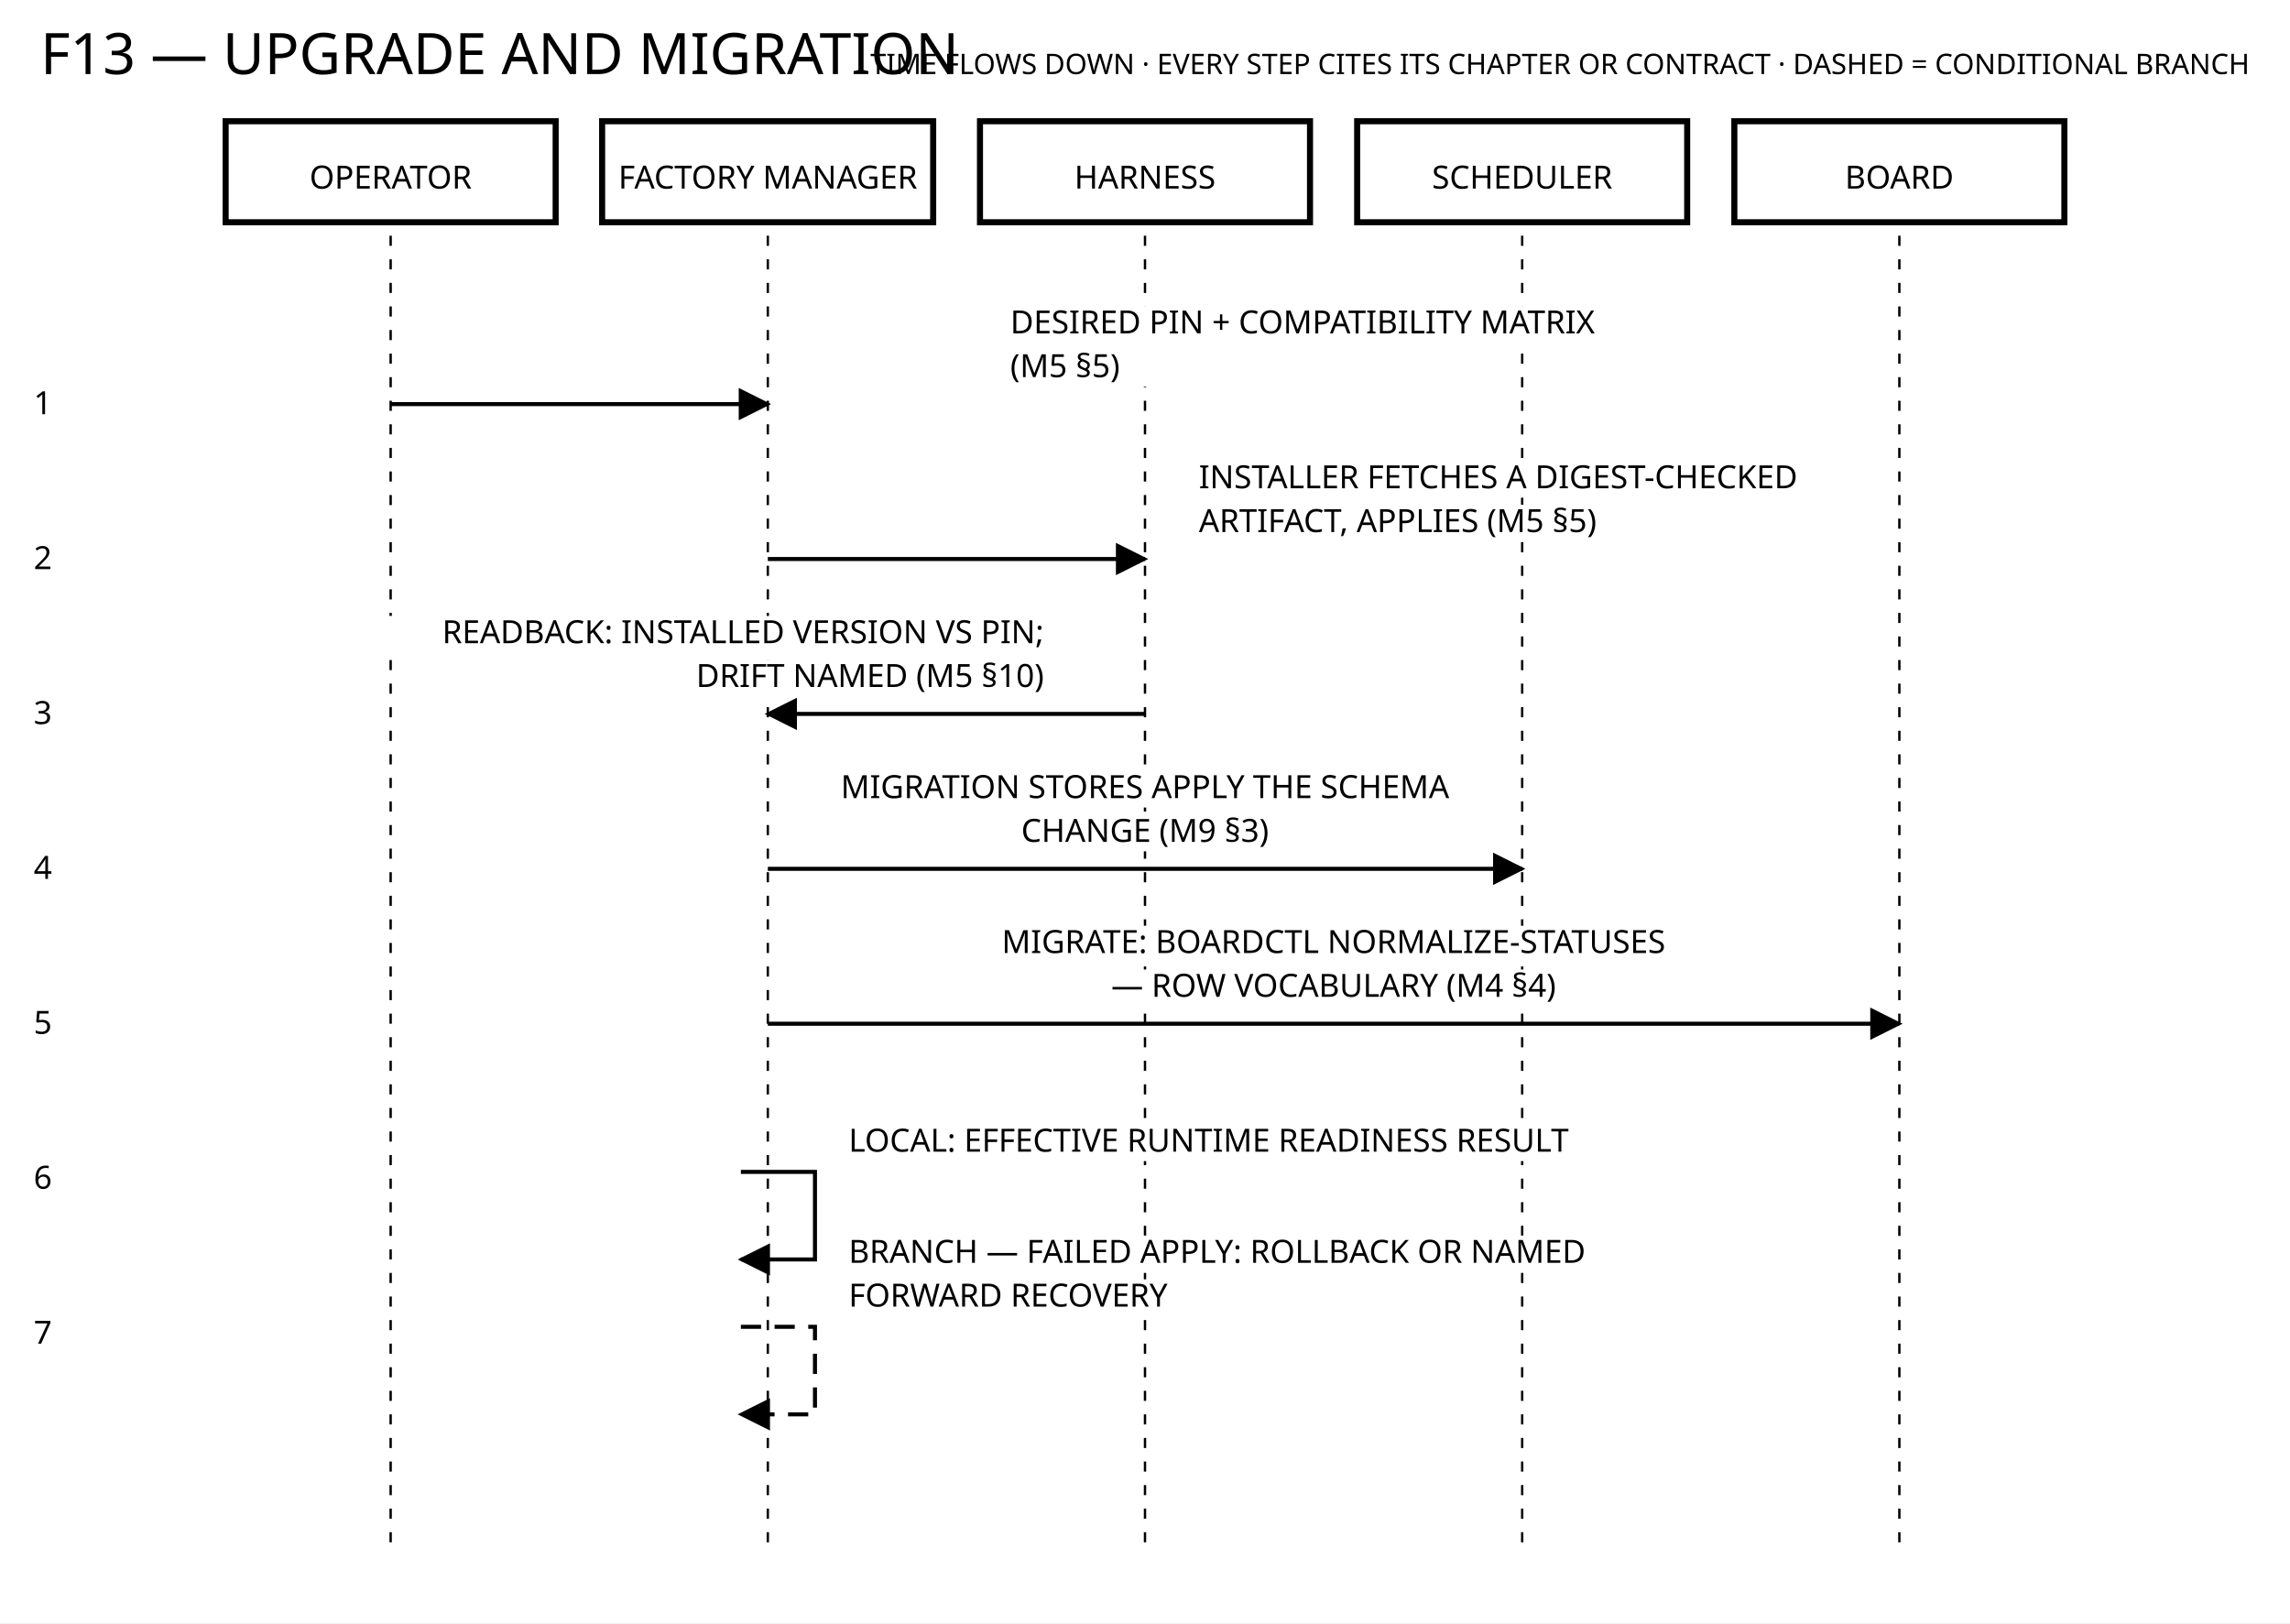
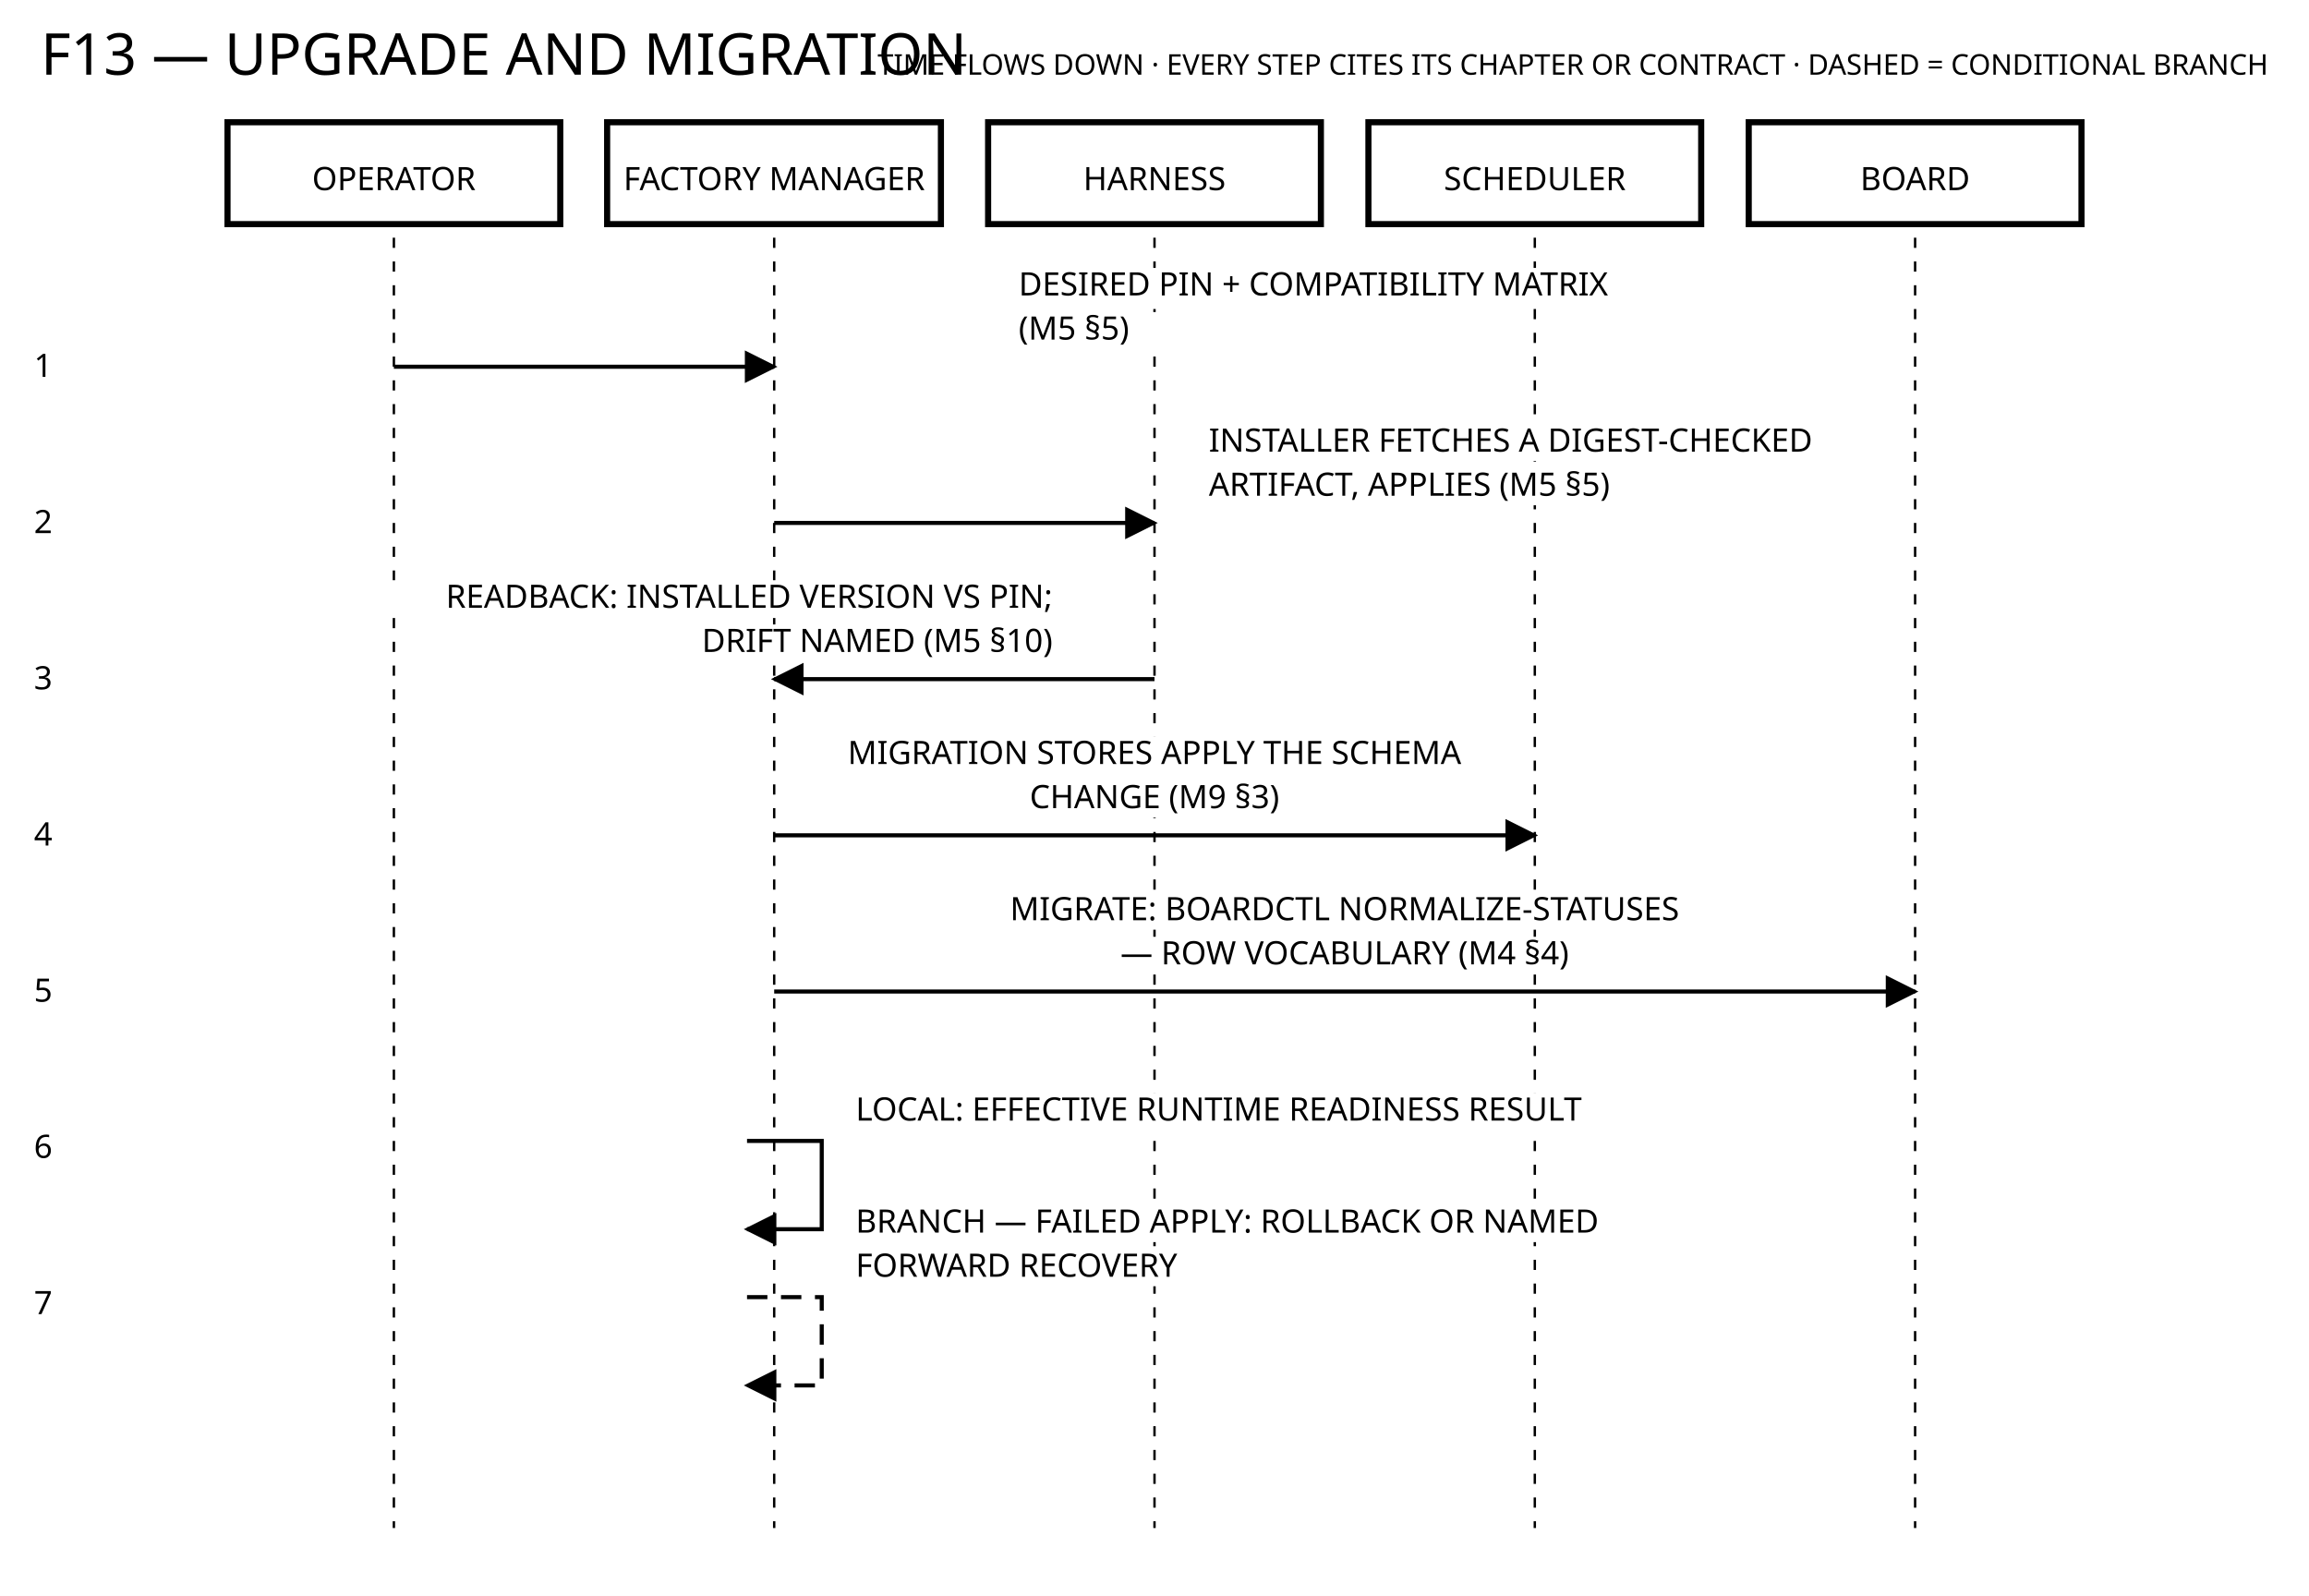
- <svg xmlns="http://www.w3.org/2000/svg" width="170.0mm" height="120.5mm" viewBox="0 0 680 482.0" preserveAspectRatio="xMidYMid meet">
-   <rect width="680" height="482.0" fill="#ffffff" />
+ <svg xmlns="http://www.w3.org/2000/svg" width="170.0mm" height="117.5mm" viewBox="0 0 680 470.0" preserveAspectRatio="xMidYMid meet">
+   <rect width="680" height="470.0" fill="#ffffff" />
  <defs>
    <marker id="ar" viewBox="0 0 10 10" refX="9" refY="5" markerWidth="8" markerHeight="8" orient="auto">
      <path d="M0,0 L10,5 L0,10 z" fill="#000000" />
    </marker>
  </defs>
  <g font-family="Routed Gothic Narrow, Routed Gothic, sans-serif">
    <text x="12.0" y="22.0" font-size="17.00" fill="#000000" text-anchor="start">F13 — UPGRADE AND MIGRATION</text>
    <text x="668.0" y="22.0" font-size="8.40" fill="#000000" text-anchor="end">TIME FLOWS DOWN · EVERY STEP CITES ITS CHAPTER OR CONTRACT · DASHED = CONDITIONAL BRANCH</text>
    <rect x="67.0" y="36.0" width="98.0" height="30.0" fill="#ffffff" stroke="#000000" stroke-width="1.8" />
    <text x="116.0" y="56.0" font-size="9.50" fill="#000000" text-anchor="middle">OPERATOR</text>
-     <polyline points="116.0,70.0 116.0,462.0" fill="none" stroke="#000000" stroke-width="0.7" stroke-dasharray="3 4" />
+     <polyline points="116.0,70.0 116.0,450.0" fill="none" stroke="#000000" stroke-width="0.7" stroke-dasharray="3 4" />
    <rect x="178.8" y="36.0" width="98.3" height="30.0" fill="#ffffff" stroke="#000000" stroke-width="1.8" />
    <text x="228.0" y="56.0" font-size="9.50" fill="#000000" text-anchor="middle">FACTORY MANAGER</text>
-     <polyline points="228.0,70.0 228.0,462.0" fill="none" stroke="#000000" stroke-width="0.7" stroke-dasharray="3 4" />
+     <polyline points="228.0,70.0 228.0,450.0" fill="none" stroke="#000000" stroke-width="0.7" stroke-dasharray="3 4" />
    <rect x="291.0" y="36.0" width="98.0" height="30.0" fill="#ffffff" stroke="#000000" stroke-width="1.8" />
    <text x="340.0" y="56.0" font-size="9.50" fill="#000000" text-anchor="middle">HARNESS</text>
-     <polyline points="340.0,70.0 340.0,462.0" fill="none" stroke="#000000" stroke-width="0.7" stroke-dasharray="3 4" />
+     <polyline points="340.0,70.0 340.0,450.0" fill="none" stroke="#000000" stroke-width="0.7" stroke-dasharray="3 4" />
    <rect x="403.0" y="36.0" width="98.0" height="30.0" fill="#ffffff" stroke="#000000" stroke-width="1.8" />
    <text x="452.0" y="56.0" font-size="9.50" fill="#000000" text-anchor="middle">SCHEDULER</text>
-     <polyline points="452.0,70.0 452.0,462.0" fill="none" stroke="#000000" stroke-width="0.7" stroke-dasharray="3 4" />
+     <polyline points="452.0,70.0 452.0,450.0" fill="none" stroke="#000000" stroke-width="0.7" stroke-dasharray="3 4" />
    <rect x="515.0" y="36.0" width="98.0" height="30.0" fill="#ffffff" stroke="#000000" stroke-width="1.8" />
    <text x="564.0" y="56.0" font-size="9.50" fill="#000000" text-anchor="middle">BOARD</text>
-     <polyline points="564.0,70.0 564.0,462.0" fill="none" stroke="#000000" stroke-width="0.7" stroke-dasharray="3 4" />
-     <text x="10.0" y="123.0" font-size="9.50" fill="#000000" text-anchor="start">1</text>
-     <polyline points="116.0,120.0 228.0,120.0" fill="none" stroke="#000000" stroke-width="1.2" marker-end="url(#ar)" />
-     <rect x="297.0" y="90.9" width="193.0" height="10.9" fill="#ffffff" />
-     <text x="300.0" y="99.0" font-size="9.50" fill="#000000" text-anchor="start">DESIRED PIN + COMPATIBILITY MATRIX</text>
-     <rect x="297.0" y="103.9" width="44.5" height="10.9" fill="#ffffff" />
-     <text x="300.0" y="112.0" font-size="9.50" fill="#000000" text-anchor="start">(M5 §5)</text>
-     <text x="10.0" y="169.0" font-size="9.50" fill="#000000" text-anchor="start">2</text>
-     <polyline points="228.0,166.0 340.0,166.0" fill="none" stroke="#000000" stroke-width="1.2" marker-end="url(#ar)" />
-     <rect x="353.0" y="136.9" width="193.0" height="10.9" fill="#ffffff" />
-     <text x="356.0" y="145.0" font-size="9.50" fill="#000000" text-anchor="start">INSTALLER FETCHES A DIGEST-CHECKED</text>
-     <rect x="353.0" y="149.9" width="143.5" height="10.9" fill="#ffffff" />
-     <text x="356.0" y="158.0" font-size="9.50" fill="#000000" text-anchor="start">ARTIFACT, APPLIES (M5 §5)</text>
-     <text x="10.0" y="215.0" font-size="9.50" fill="#000000" text-anchor="start">3</text>
-     <polyline points="340.0,212.0 228.0,212.0" fill="none" stroke="#000000" stroke-width="1.2" marker-end="url(#ar)" />
-     <rect x="111.5" y="182.9" width="198.5" height="10.9" fill="#ffffff" />
-     <text x="310.0" y="191.0" font-size="9.50" fill="#000000" text-anchor="end">READBACK: INSTALLED VERSION VS PIN;</text>
-     <rect x="194.0" y="195.9" width="116.0" height="10.9" fill="#ffffff" />
-     <text x="310.0" y="204.0" font-size="9.50" fill="#000000" text-anchor="end">DRIFT NAMED (M5 §10)</text>
-     <text x="10.0" y="261.0" font-size="9.50" fill="#000000" text-anchor="start">4</text>
-     <polyline points="228.0,258.0 452.0,258.0" fill="none" stroke="#000000" stroke-width="1.2" marker-end="url(#ar)" />
-     <rect x="246.2" y="228.9" width="187.5" height="10.9" fill="#ffffff" />
-     <text x="340.0" y="237.0" font-size="9.50" fill="#000000" text-anchor="middle">MIGRATION STORES APPLY THE SCHEMA</text>
-     <rect x="298.5" y="241.9" width="83.0" height="10.9" fill="#ffffff" />
-     <text x="340.0" y="250.0" font-size="9.50" fill="#000000" text-anchor="middle">CHANGE (M9 §3)</text>
-     <text x="10.0" y="307.0" font-size="9.50" fill="#000000" text-anchor="start">5</text>
-     <polyline points="228.0,304.0 564.0,304.0" fill="none" stroke="#000000" stroke-width="1.2" marker-end="url(#ar)" />
-     <rect x="294.0" y="274.9" width="204.0" height="10.9" fill="#ffffff" />
-     <text x="396.0" y="283.0" font-size="9.50" fill="#000000" text-anchor="middle">MIGRATE: BOARDCTL NORMALIZE-STATUSES</text>
-     <rect x="327.0" y="287.9" width="138.0" height="10.9" fill="#ffffff" />
-     <text x="396.0" y="296.0" font-size="9.50" fill="#000000" text-anchor="middle">— ROW VOCABULARY (M4 §4)</text>
-     <text x="10.0" y="353.0" font-size="9.50" fill="#000000" text-anchor="start">6</text>
-     <polyline points="220.0,348.0 242.0,348.0 242.0,374.0 220.0,374.0" fill="none" stroke="#000000" stroke-width="1.2" marker-end="url(#ar)" />
-     <rect x="249.0" y="333.9" width="231.5" height="10.9" fill="#ffffff" />
-     <text x="252.0" y="342.0" font-size="9.50" fill="#000000" text-anchor="start">LOCAL: EFFECTIVE RUNTIME READINESS RESULT</text>
-     <text x="10.0" y="399.0" font-size="9.50" fill="#000000" text-anchor="start">7</text>
-     <polyline points="220.0,394.0 242.0,394.0 242.0,420.0 220.0,420.0" fill="none" stroke="#000000" stroke-width="1.2" stroke-dasharray="6 4" marker-end="url(#ar)" />
-     <rect x="249.0" y="366.9" width="226.0" height="10.9" fill="#ffffff" />
-     <text x="252.0" y="375.0" font-size="9.50" fill="#000000" text-anchor="start">BRANCH — FAILED APPLY: ROLLBACK OR NAMED</text>
-     <rect x="249.0" y="379.9" width="94.0" height="10.9" fill="#ffffff" />
-     <text x="252.0" y="388.0" font-size="9.50" fill="#000000" text-anchor="start">FORWARD RECOVERY</text>
+     <polyline points="564.0,70.0 564.0,450.0" fill="none" stroke="#000000" stroke-width="0.7" stroke-dasharray="3 4" />
+     <text x="10.0" y="111.0" font-size="9.50" fill="#000000" text-anchor="start">1</text>
+     <polyline points="116.0,108.0 228.0,108.0" fill="none" stroke="#000000" stroke-width="1.2" marker-end="url(#ar)" />
+     <rect x="297.0" y="78.9" width="193.0" height="10.9" fill="#ffffff" />
+     <text x="300.0" y="87.0" font-size="9.50" fill="#000000" text-anchor="start">DESIRED PIN + COMPATIBILITY MATRIX</text>
+     <rect x="297.0" y="91.9" width="44.5" height="10.9" fill="#ffffff" />
+     <text x="300.0" y="100.0" font-size="9.50" fill="#000000" text-anchor="start">(M5 §5)</text>
+     <text x="10.0" y="157.0" font-size="9.50" fill="#000000" text-anchor="start">2</text>
+     <polyline points="228.0,154.0 340.0,154.0" fill="none" stroke="#000000" stroke-width="1.2" marker-end="url(#ar)" />
+     <rect x="353.0" y="124.9" width="193.0" height="10.9" fill="#ffffff" />
+     <text x="356.0" y="133.0" font-size="9.50" fill="#000000" text-anchor="start">INSTALLER FETCHES A DIGEST-CHECKED</text>
+     <rect x="353.0" y="137.9" width="143.5" height="10.9" fill="#ffffff" />
+     <text x="356.0" y="146.0" font-size="9.50" fill="#000000" text-anchor="start">ARTIFACT, APPLIES (M5 §5)</text>
+     <text x="10.0" y="203.0" font-size="9.50" fill="#000000" text-anchor="start">3</text>
+     <polyline points="340.0,200.0 228.0,200.0" fill="none" stroke="#000000" stroke-width="1.2" marker-end="url(#ar)" />
+     <rect x="111.5" y="170.9" width="198.5" height="10.9" fill="#ffffff" />
+     <text x="310.0" y="179.0" font-size="9.50" fill="#000000" text-anchor="end">READBACK: INSTALLED VERSION VS PIN;</text>
+     <rect x="194.0" y="183.9" width="116.0" height="10.9" fill="#ffffff" />
+     <text x="310.0" y="192.0" font-size="9.50" fill="#000000" text-anchor="end">DRIFT NAMED (M5 §10)</text>
+     <text x="10.0" y="249.0" font-size="9.50" fill="#000000" text-anchor="start">4</text>
+     <polyline points="228.0,246.0 452.0,246.0" fill="none" stroke="#000000" stroke-width="1.2" marker-end="url(#ar)" />
+     <rect x="246.2" y="216.9" width="187.5" height="10.9" fill="#ffffff" />
+     <text x="340.0" y="225.0" font-size="9.50" fill="#000000" text-anchor="middle">MIGRATION STORES APPLY THE SCHEMA</text>
+     <rect x="298.5" y="229.9" width="83.0" height="10.9" fill="#ffffff" />
+     <text x="340.0" y="238.0" font-size="9.50" fill="#000000" text-anchor="middle">CHANGE (M9 §3)</text>
+     <text x="10.0" y="295.0" font-size="9.50" fill="#000000" text-anchor="start">5</text>
+     <polyline points="228.0,292.0 564.0,292.0" fill="none" stroke="#000000" stroke-width="1.2" marker-end="url(#ar)" />
+     <rect x="294.0" y="262.9" width="204.0" height="10.9" fill="#ffffff" />
+     <text x="396.0" y="271.0" font-size="9.50" fill="#000000" text-anchor="middle">MIGRATE: BOARDCTL NORMALIZE-STATUSES</text>
+     <rect x="327.0" y="275.9" width="138.0" height="10.9" fill="#ffffff" />
+     <text x="396.0" y="284.0" font-size="9.50" fill="#000000" text-anchor="middle">— ROW VOCABULARY (M4 §4)</text>
+     <text x="10.0" y="341.0" font-size="9.50" fill="#000000" text-anchor="start">6</text>
+     <polyline points="220.0,336.0 242.0,336.0 242.0,362.0 220.0,362.0" fill="none" stroke="#000000" stroke-width="1.2" marker-end="url(#ar)" />
+     <rect x="249.0" y="321.9" width="231.5" height="10.9" fill="#ffffff" />
+     <text x="252.0" y="330.0" font-size="9.50" fill="#000000" text-anchor="start">LOCAL: EFFECTIVE RUNTIME READINESS RESULT</text>
+     <text x="10.0" y="387.0" font-size="9.50" fill="#000000" text-anchor="start">7</text>
+     <polyline points="220.0,382.0 242.0,382.0 242.0,408.0 220.0,408.0" fill="none" stroke="#000000" stroke-width="1.2" stroke-dasharray="6 4" marker-end="url(#ar)" />
+     <rect x="249.0" y="354.9" width="226.0" height="10.9" fill="#ffffff" />
+     <text x="252.0" y="363.0" font-size="9.50" fill="#000000" text-anchor="start">BRANCH — FAILED APPLY: ROLLBACK OR NAMED</text>
+     <rect x="249.0" y="367.9" width="94.0" height="10.9" fill="#ffffff" />
+     <text x="252.0" y="376.0" font-size="9.50" fill="#000000" text-anchor="start">FORWARD RECOVERY</text>
  </g>
</svg>
